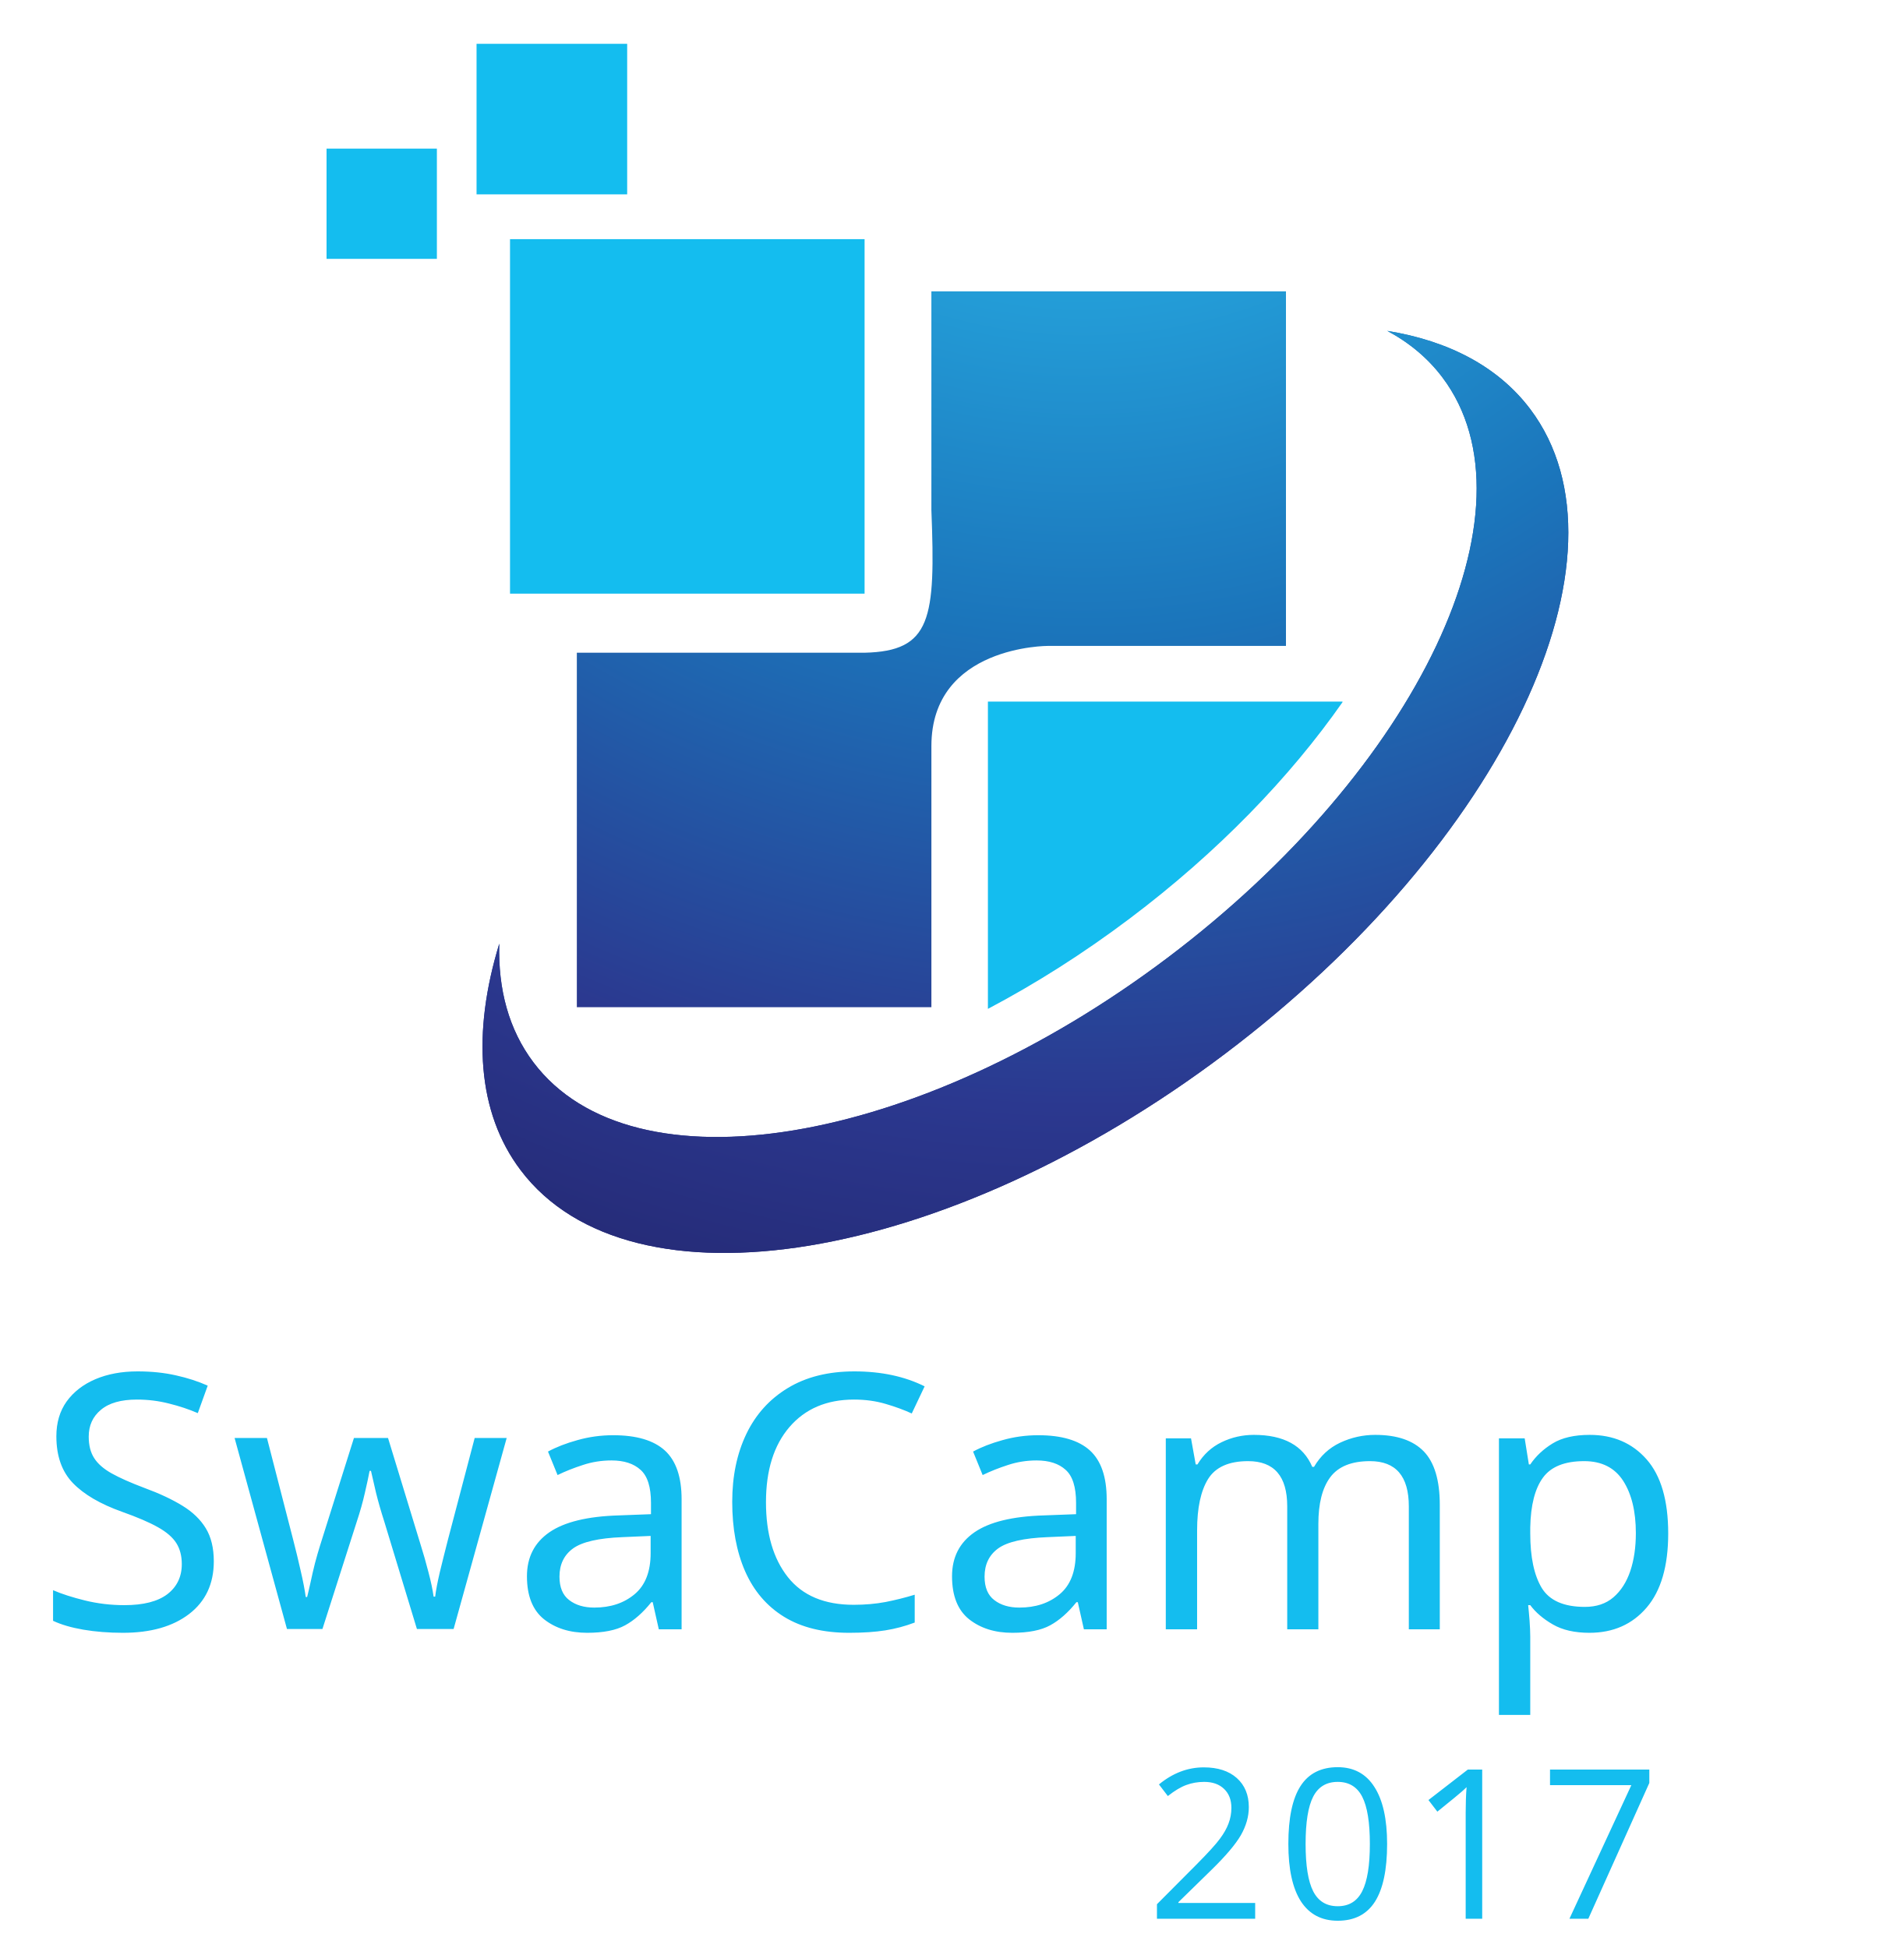
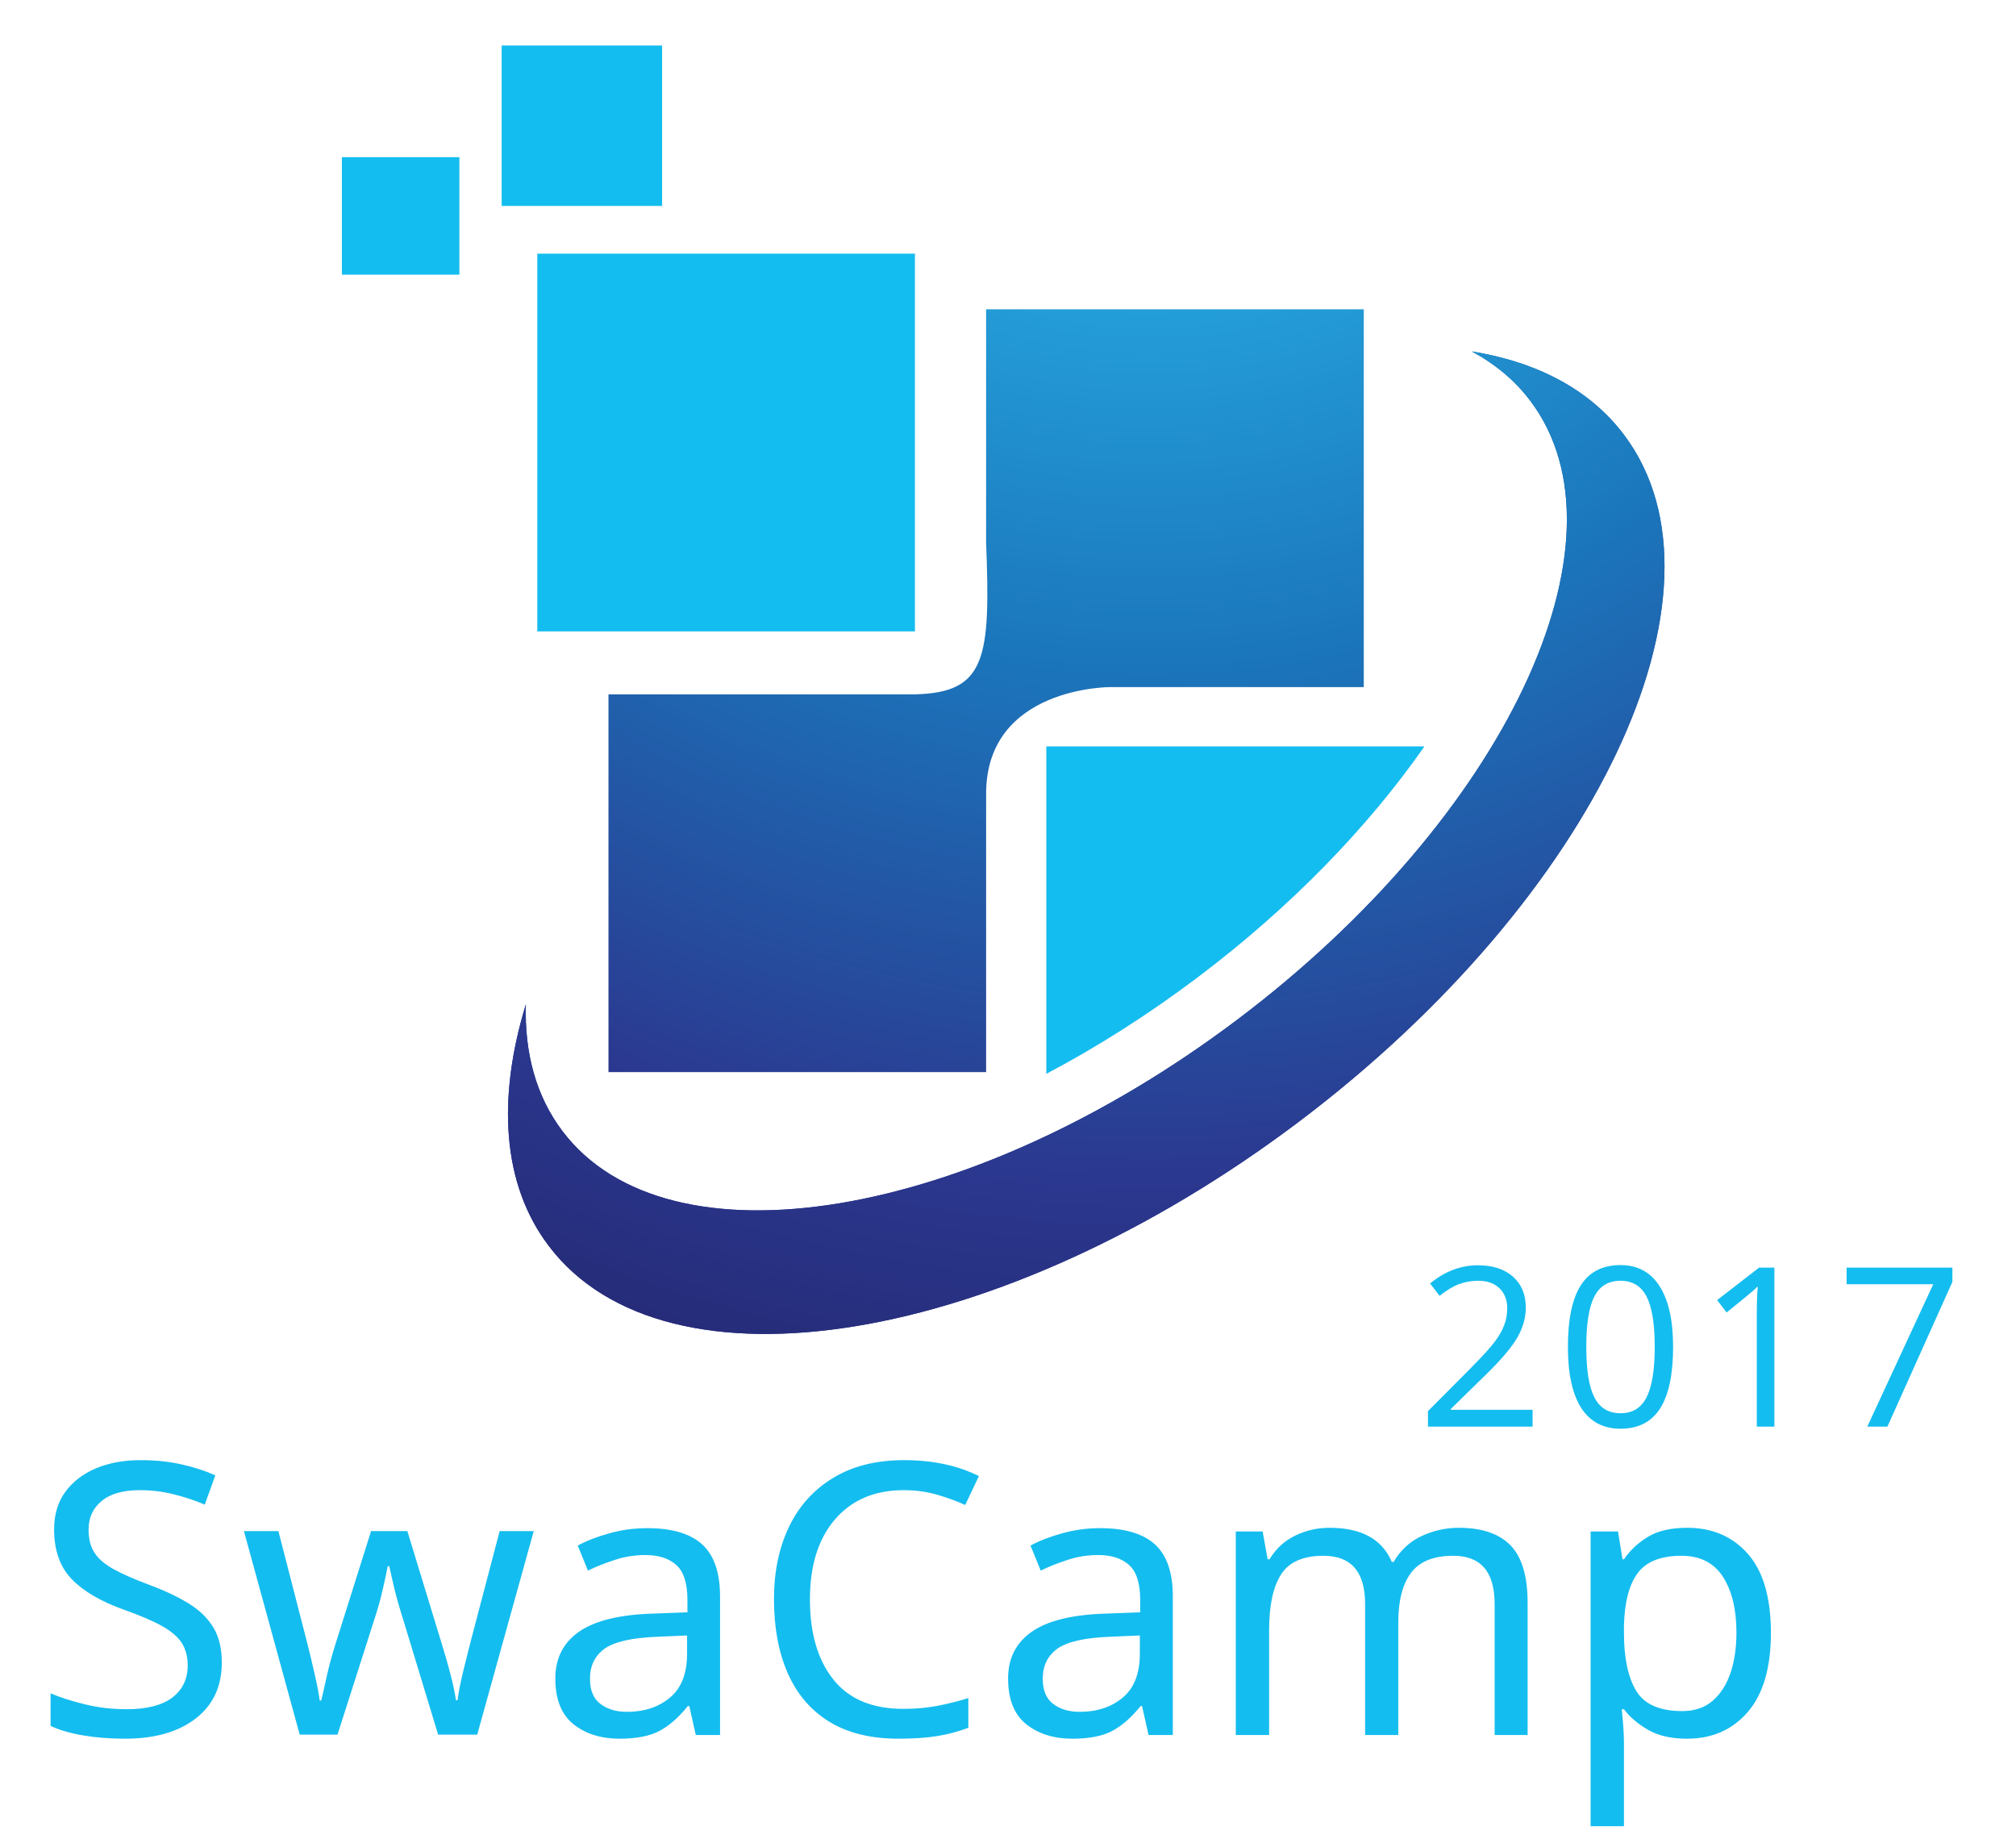
- <svg xmlns="http://www.w3.org/2000/svg" version="1.1" data-browser="Chrome[58.0]" preserveAspectRatio="xMidYMid meet" viewBox="0 0 171 175">
+ <svg xmlns="http://www.w3.org/2000/svg" version="1.1" data-browser="Chrome[58.0]" preserveAspectRatio="xMidYMid meet" viewBox="0 0 170 155">
  <g id="logo__item--business" class="logo__item">
-     <g class="logo__item__inner" transform="translate(3.140625 146.3717) scale(1 1) rotate(0 0 0)">
+     <g class="logo__item__inner" transform="translate(2.640625 146.2717) scale(1 1) rotate(0 0 0)">
      <text dy="" dominant-baseline="auto" alignment-baseline="auto" font-family="'Montserrat-Bold'" font-size="32px" fill="#14BDEF" letter-spacing="0" font-weight="normal" font-style="normal">SwaCamp</text>
    </g>
  </g>
  <g id="logo__item--tagline_1" class="logo__item">
-     <g class="logo__item__inner" transform="translate(103 172.3717) scale(1.043597 1.043597) rotate(0 0 0)">
+     <g class="logo__item__inner" transform="translate(119.5 120.2717) scale(1.043597 1.043597) rotate(0 0 0)">
      <text dy="" dominant-baseline="auto" alignment-baseline="auto" font-family="'OpenSans'" font-size="18px" fill="#14BDEF" letter-spacing="1" font-weight="normal" font-style="normal">2017</text>
    </g>
  </g>
  <g id="logo__item--logo_0" class="logo__item">
-     <g class="logo__item__inner" transform="translate(19.26291 -8) scale(1.317773 1.317773) rotate(0 0 0)">
+     <g class="logo__item__inner" transform="translate(18.76291 -8.1) scale(1.317773 1.317773) rotate(0 0 0)">
      <g>
        <rect x="20.144" y="22.375" fill="#14BDEF" width="24.166" height="24.166" />
        <rect x="17.863" y="9.058" fill="#14BDEF" width="10.266" height="10.263" />
        <rect x="7.639" y="16.202" fill="#14BDEF" width="7.52" height="7.516" />
        <radialGradient id="SVGID_1_" cx="59.261" cy="-5.741" r="167.579" gradientUnits="userSpaceOnUse">
          <stop offset="0" style="stop-color:#00ADEE" />
          <stop offset="0.002" style="stop-color:#01ADEE" />
          <stop offset="0.053" style="stop-color:#15ABE6" />
          <stop offset="0.103" style="stop-color:#22A9E2" />
          <stop offset="0.151" style="stop-color:#26A9E0" />
          <stop offset="0.327" style="stop-color:#1B75BB" />
          <stop offset="0.521" style="stop-color:#2B388F" />
          <stop offset="0.758" style="stop-color:#1C1651" />
          <stop offset="1" style="stop-color:#120742" />
        </radialGradient>
        <path fill="url(#SVGID_1_)" d="M48.864,56.931v17.804H24.698V50.569h19.607c4.558-0.105,4.848-2.3,4.558-9.729V25.934H73.03v24.17   H56.815C56.815,50.104,48.864,50.073,48.864,56.931z" />
        <radialGradient id="SVGID_2_" cx="37.696" cy="-10.304" r="175.262" gradientUnits="userSpaceOnUse">
          <stop offset="0" style="stop-color:#00ADEE" />
          <stop offset="0.002" style="stop-color:#01ADEE" />
          <stop offset="0.053" style="stop-color:#15ABE6" />
          <stop offset="0.103" style="stop-color:#22A9E2" />
          <stop offset="0.151" style="stop-color:#26A9E0" />
          <stop offset="0.327" style="stop-color:#1B75BB" />
          <stop offset="0.521" style="stop-color:#2B388F" />
          <stop offset="0.758" style="stop-color:#1C1651" />
          <stop offset="1" style="stop-color:#120742" />
        </radialGradient>
        <path fill="url(#SVGID_2_)" d="M89.68,33.961c-2.19-2.905-5.577-4.66-9.743-5.333c1.491,0.8,2.761,1.849,3.753,3.167   c6.756,8.962-1.63,26.679-18.743,39.58c-17.104,12.893-36.453,16.083-43.205,7.121c-1.68-2.226-2.423-4.991-2.33-8.095   c-1.849,6.042-1.519,11.503,1.451,15.437c7.503,9.954,28.993,6.41,47.996-7.913C87.86,63.602,97.184,43.918,89.68,33.961z" />
        <radialGradient id="SVGID_3_" cx="59.261" cy="-5.74" r="167.578" gradientUnits="userSpaceOnUse">
          <stop offset="0" style="stop-color:#00ADEE" />
          <stop offset="0.002" style="stop-color:#01ADEE" />
          <stop offset="0.053" style="stop-color:#15ABE6" />
          <stop offset="0.103" style="stop-color:#22A9E2" />
          <stop offset="0.151" style="stop-color:#26A9E0" />
          <stop offset="0.327" style="stop-color:#1B75BB" />
          <stop offset="0.521" style="stop-color:#2B388F" />
          <stop offset="0.758" style="stop-color:#1C1651" />
          <stop offset="1" style="stop-color:#120742" />
        </radialGradient>
        <path fill="url(#SVGID_3_)" d="M89.68,33.961c-2.19-2.905-5.577-4.66-9.743-5.333c1.491,0.8,2.761,1.849,3.753,3.167   c6.756,8.962-1.63,26.679-18.743,39.58c-17.104,12.893-36.453,16.083-43.205,7.121c-1.68-2.226-2.423-4.991-2.33-8.095   c-1.849,6.042-1.519,11.503,1.451,15.437c7.503,9.954,28.993,6.41,47.996-7.913C87.86,63.602,97.184,43.918,89.68,33.961z" />
        <g>
          <path fill="#14BDEF" d="M62.392,68.682c5.997-4.517,10.916-9.627,14.492-14.741v-0.041H52.716v20.948    C55.955,73.139,59.213,71.078,62.392,68.682z" />
        </g>
      </g>
    </g>
  </g>
</svg>
